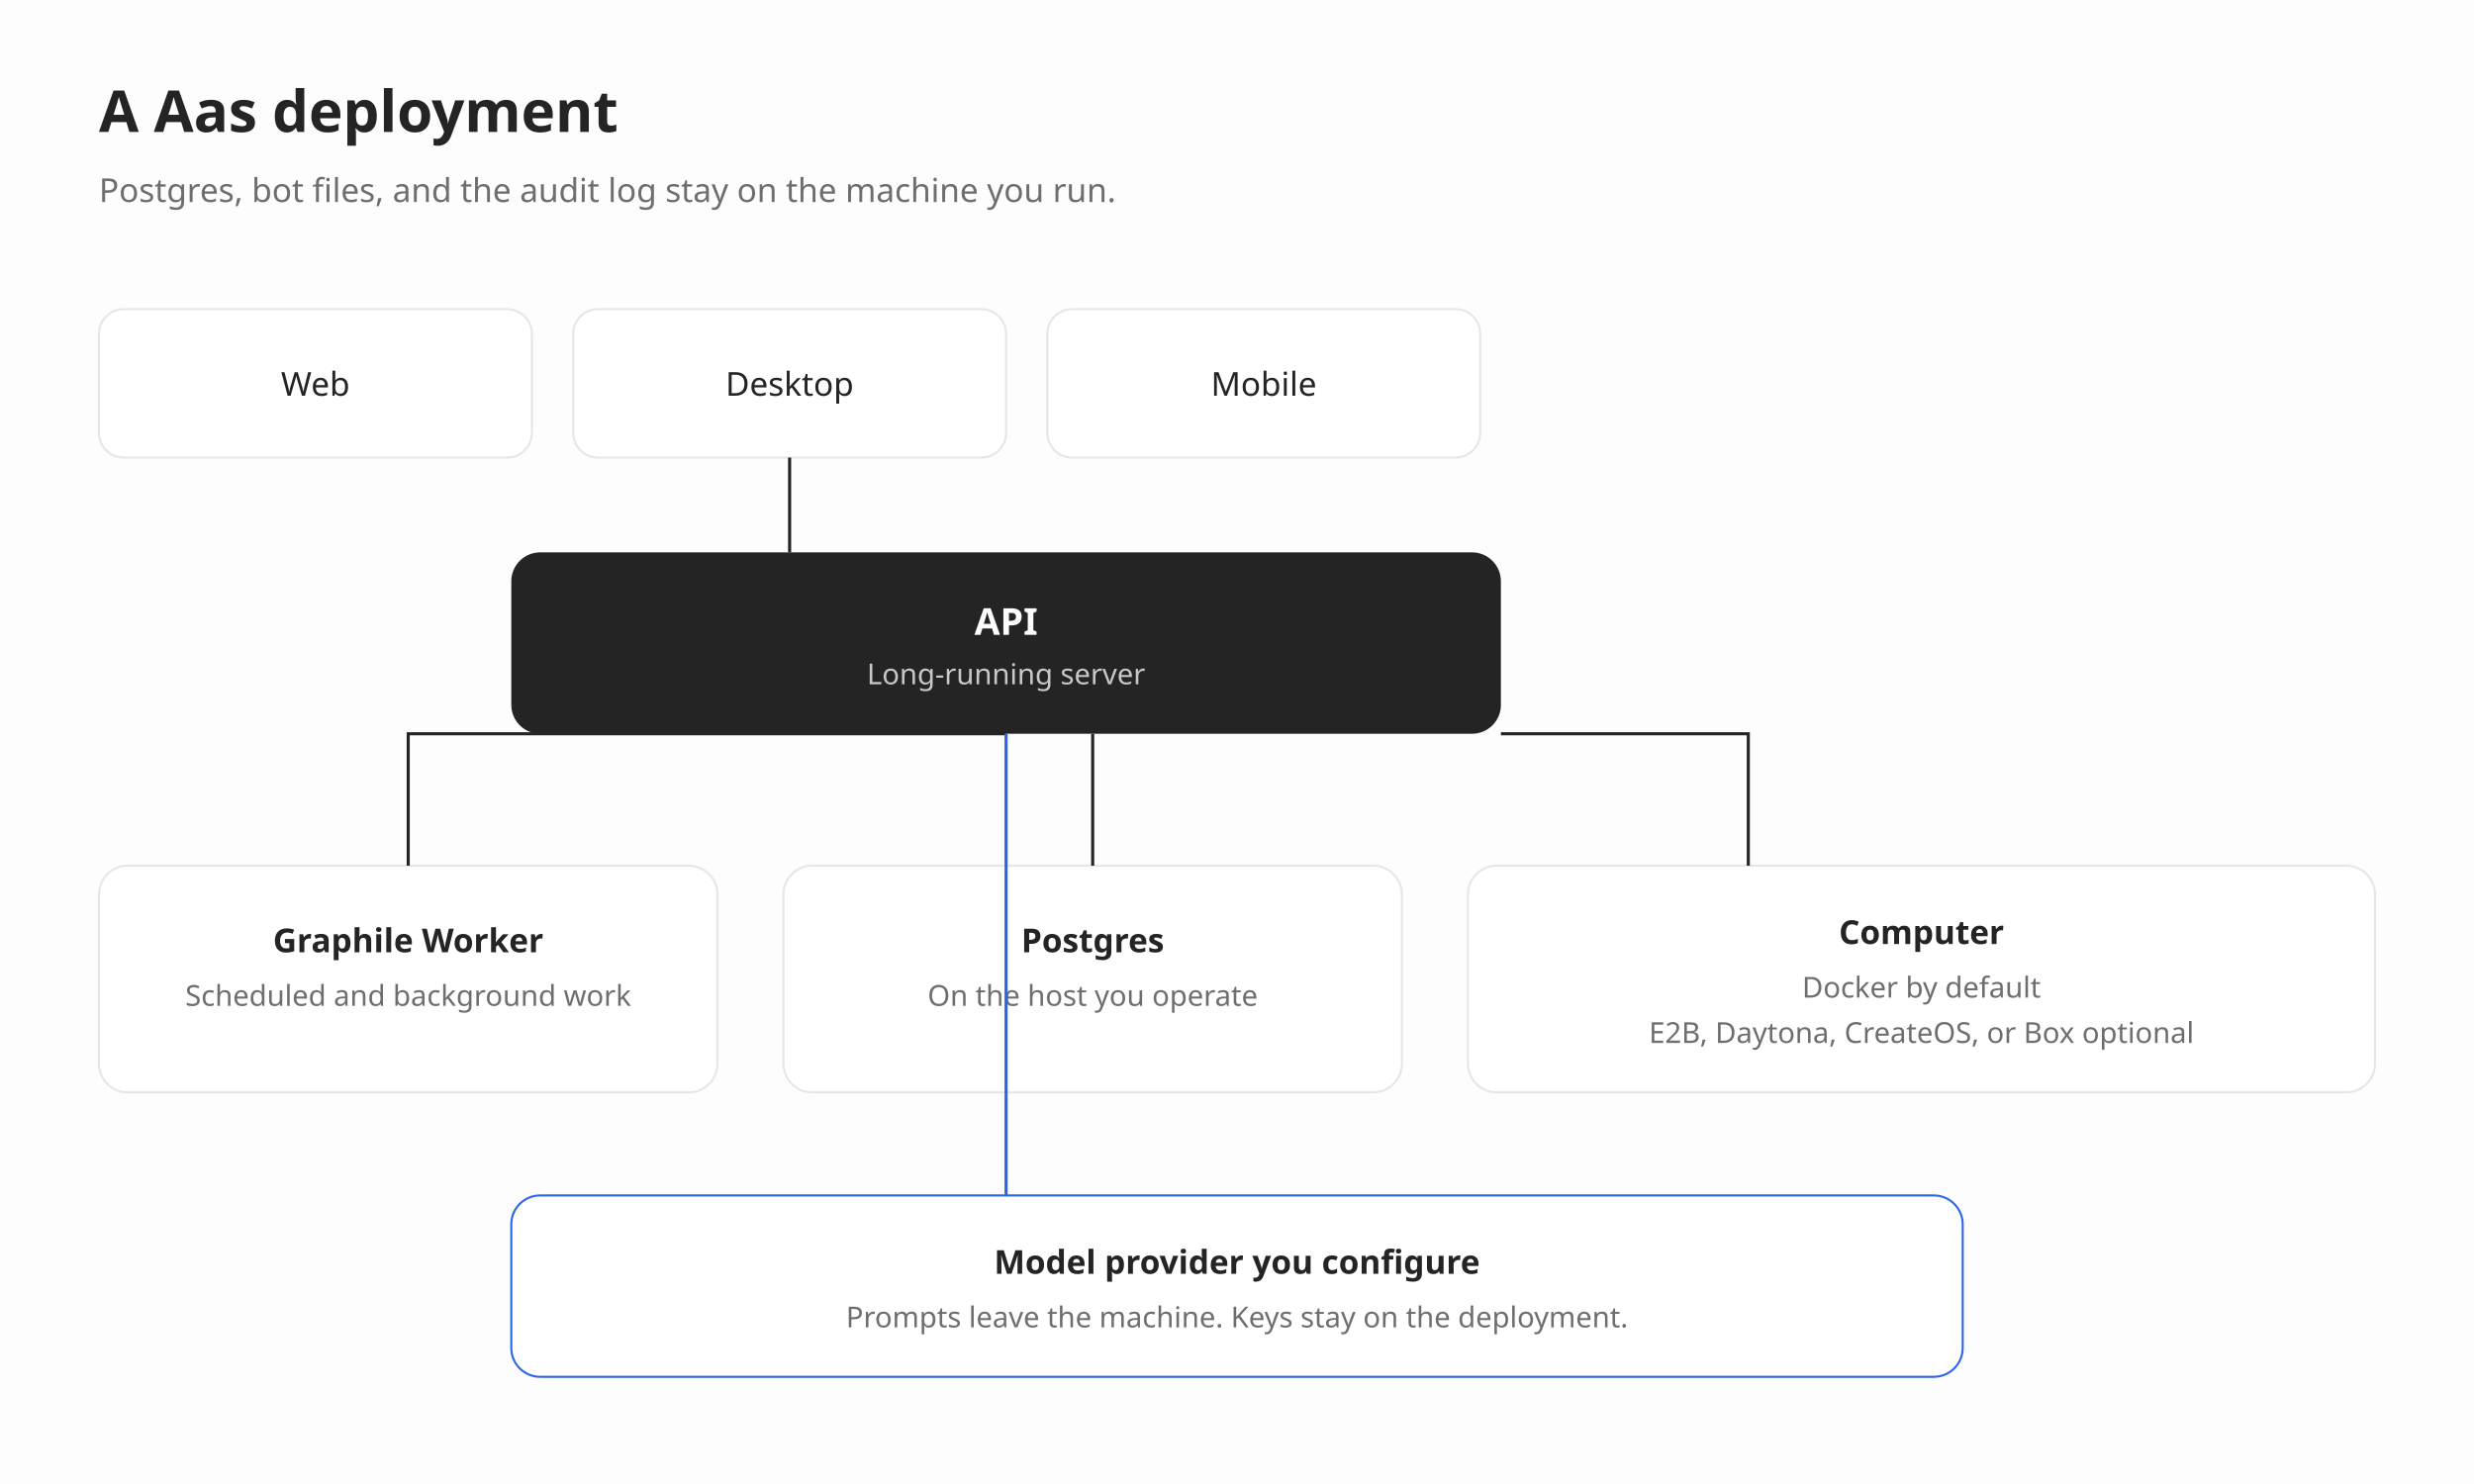
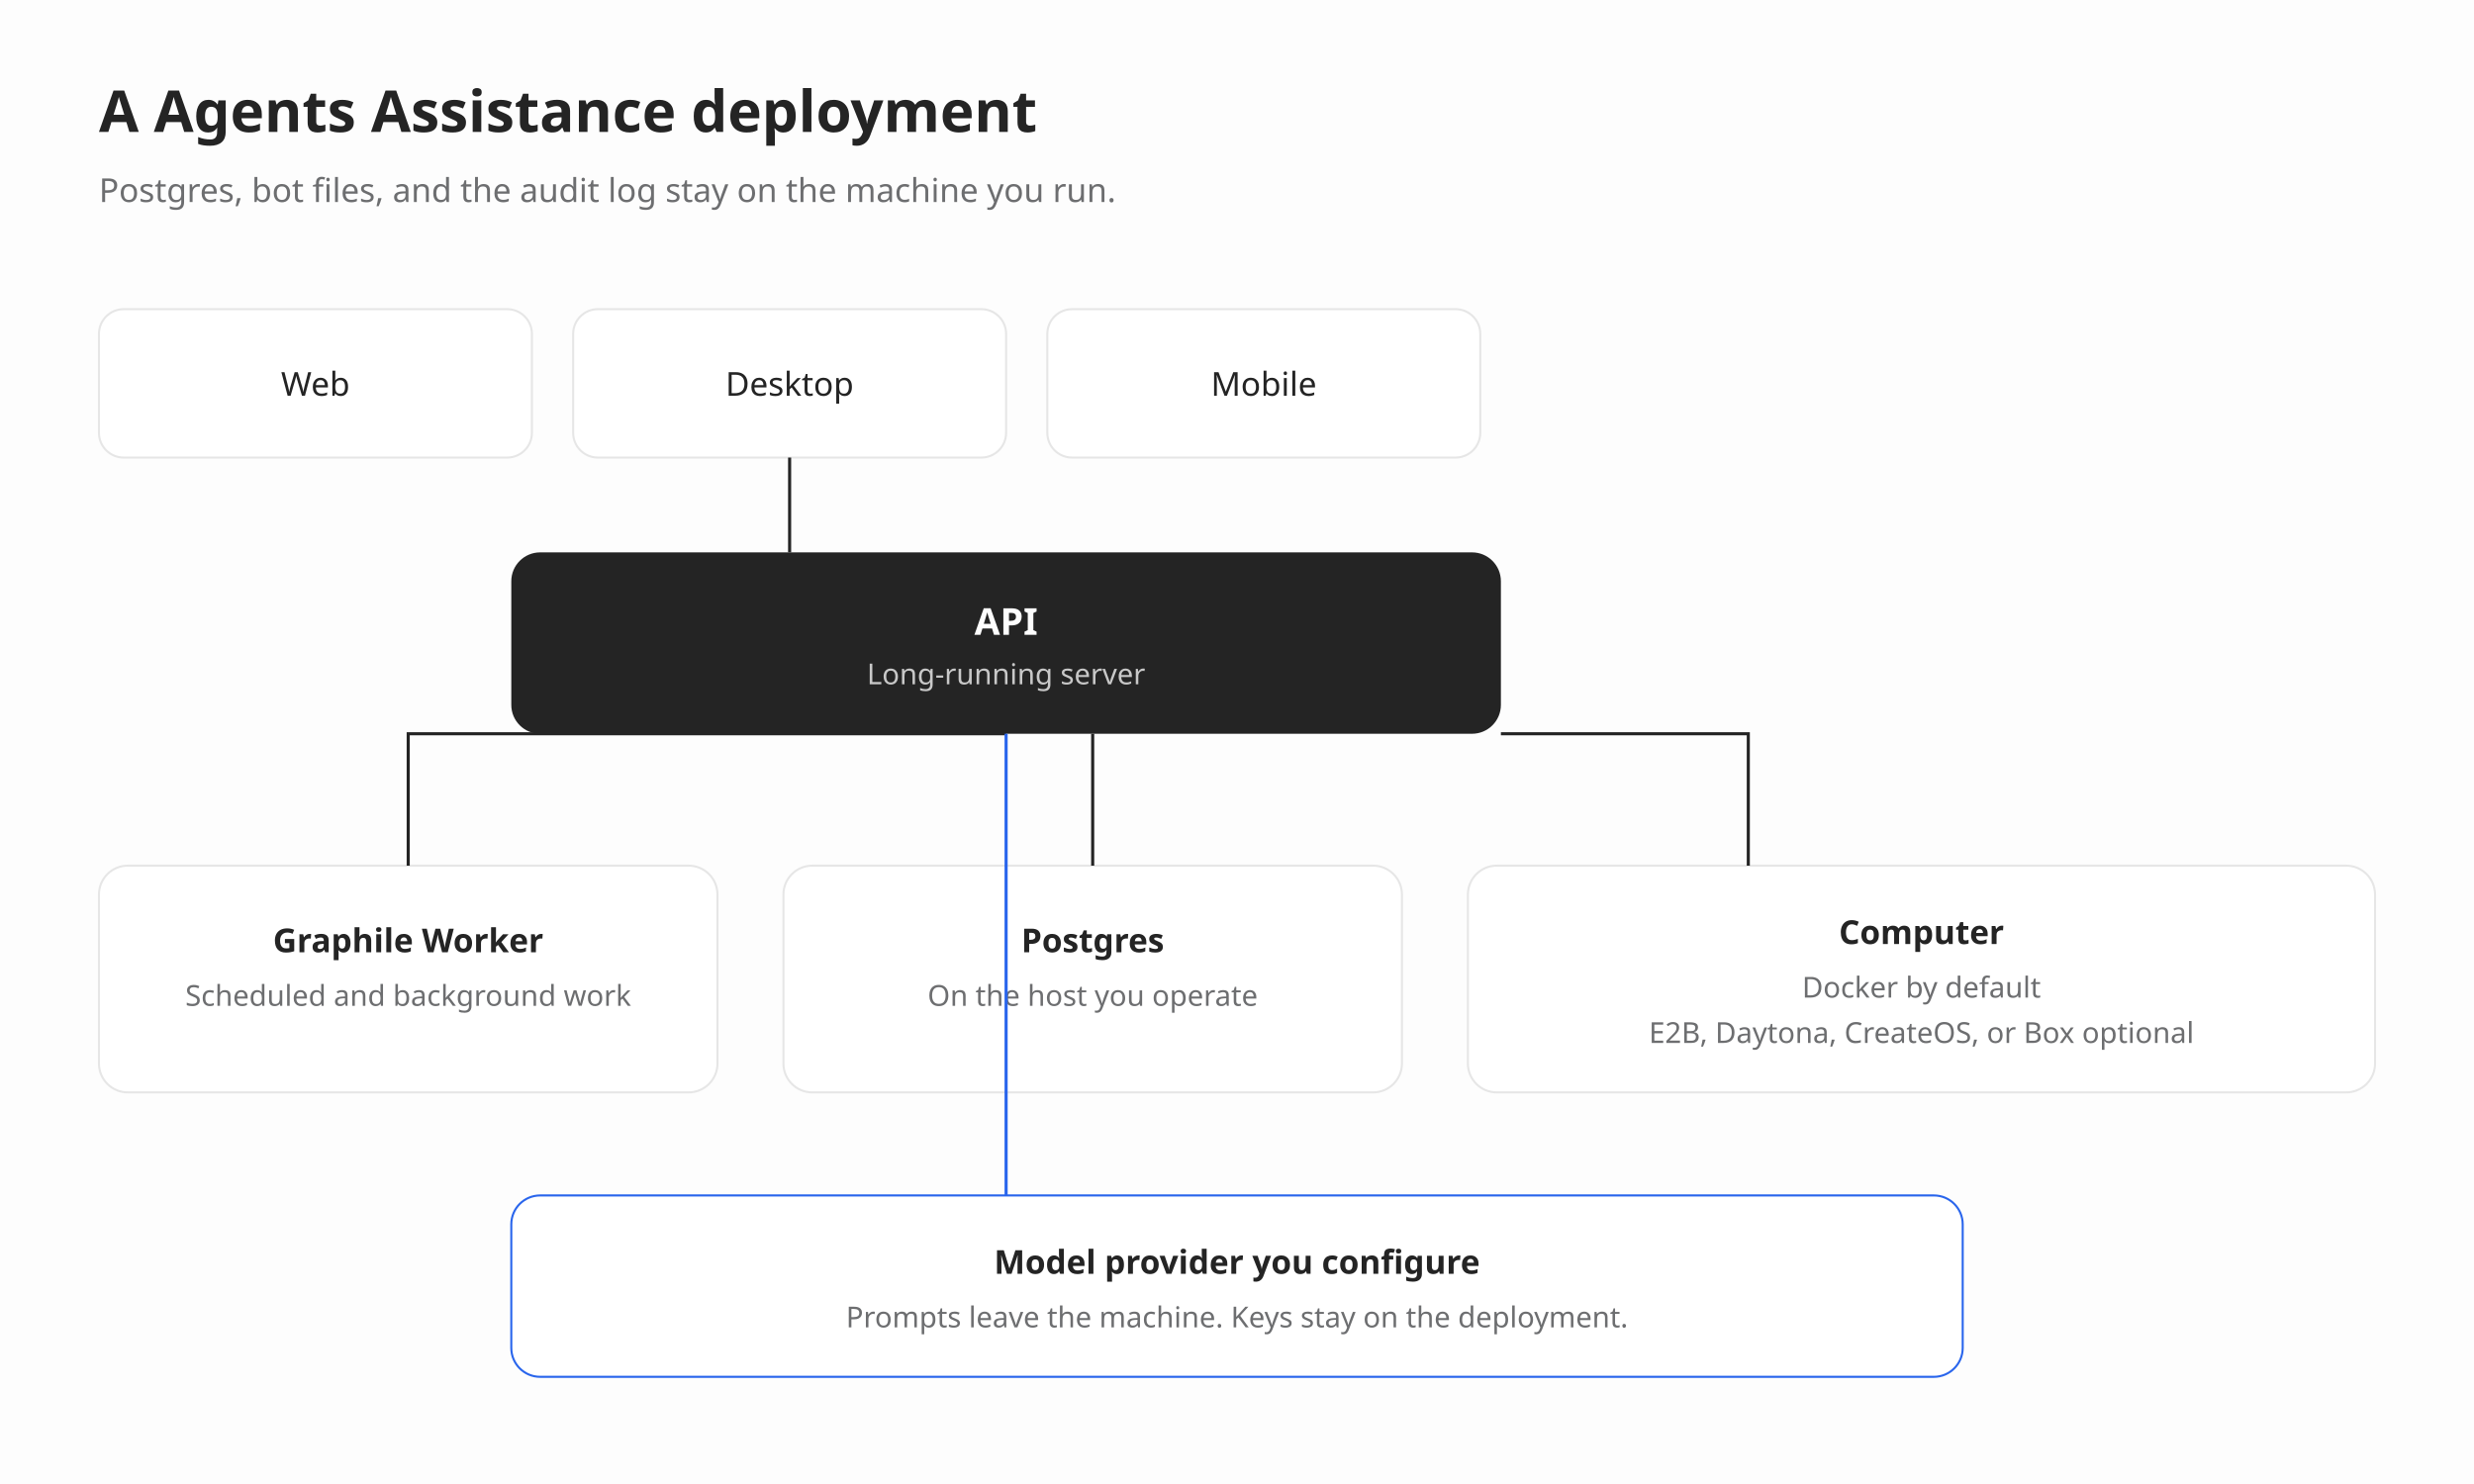
<svg xmlns="http://www.w3.org/2000/svg" width="1200" height="720" viewBox="0 0 1200 720" role="img" aria-labelledby="archTitle archDesc">
  <rect width="1200" height="720" fill="#fdfdfd" />
-   <text x="48" y="64" fill="#242424" font-family="Geist, ui-sans-serif, system-ui, sans-serif" font-size="28" font-weight="600">A Aas deployment</text>
+   <text x="48" y="64" fill="#242424" font-family="Geist, ui-sans-serif, system-ui, sans-serif" font-size="28" font-weight="600">A Agents Assistance deployment</text>
  <text x="48" y="98" fill="#6d6e70" font-family="Geist, ui-sans-serif, system-ui, sans-serif" font-size="16">Postgres, bot files, and the audit log stay on the machine you run.</text>
  <g font-family="Geist, ui-sans-serif, system-ui, sans-serif" font-size="16" fill="#242424">
    <rect x="48" y="150" width="210" height="72" rx="12" fill="#ffffff" stroke="#e6e6e6" />
    <text x="153" y="192" text-anchor="middle">Web</text>
    <rect x="278" y="150" width="210" height="72" rx="12" fill="#ffffff" stroke="#e6e6e6" />
    <text x="383" y="192" text-anchor="middle">Desktop</text>
    <rect x="508" y="150" width="210" height="72" rx="12" fill="#ffffff" stroke="#e6e6e6" />
    <text x="613" y="192" text-anchor="middle">Mobile</text>
    <path d="M383 222 V268" stroke="#242424" stroke-width="1.5" fill="none" />
    <rect x="248" y="268" width="480" height="88" rx="14" fill="#242424" />
    <text x="488" y="308" text-anchor="middle" fill="#fdfdfd" font-size="18" font-weight="600">API</text>
    <text x="488" y="332" text-anchor="middle" fill="#c8c8c8" font-size="14">Long-running server</text>
    <rect x="48" y="420" width="300" height="110" rx="14" fill="#ffffff" stroke="#e6e6e6" />
    <text x="198" y="462" text-anchor="middle" font-weight="600">Graphile Worker</text>
    <text x="198" y="488" text-anchor="middle" fill="#6d6e70" font-size="14">Scheduled and background work</text>
    <rect x="380" y="420" width="300" height="110" rx="14" fill="#ffffff" stroke="#e6e6e6" />
    <text x="530" y="462" text-anchor="middle" font-weight="600">Postgres</text>
    <text x="530" y="488" text-anchor="middle" fill="#6d6e70" font-size="14">On the host you operate</text>
    <rect x="712" y="420" width="440" height="110" rx="14" fill="#ffffff" stroke="#e6e6e6" />
    <text x="932" y="458" text-anchor="middle" font-weight="600">Computer</text>
    <text x="932" y="484" text-anchor="middle" fill="#6d6e70" font-size="14">Docker by default</text>
    <text x="932" y="506" text-anchor="middle" fill="#6d6e70" font-size="14">E2B, Daytona, CreateOS, or Box optional</text>
    <path d="M198 420 V356 H488" stroke="#242424" stroke-width="1.5" fill="none" />
    <path d="M530 420 V356" stroke="#242424" stroke-width="1.5" fill="none" />
    <path d="M848 420 V356 H728" stroke="#242424" stroke-width="1.5" fill="none" />
    <rect x="248" y="580" width="704" height="88" rx="14" fill="#ffffff" stroke="#2965ec" />
    <text x="600" y="618" text-anchor="middle" font-weight="600">Model provider you configure</text>
    <text x="600" y="644" text-anchor="middle" fill="#6d6e70" font-size="14">Prompts leave the machine. Keys stay on the deployment.</text>
    <path d="M488 356 V580" stroke="#2965ec" stroke-width="1.5" fill="none" />
  </g>
</svg>
